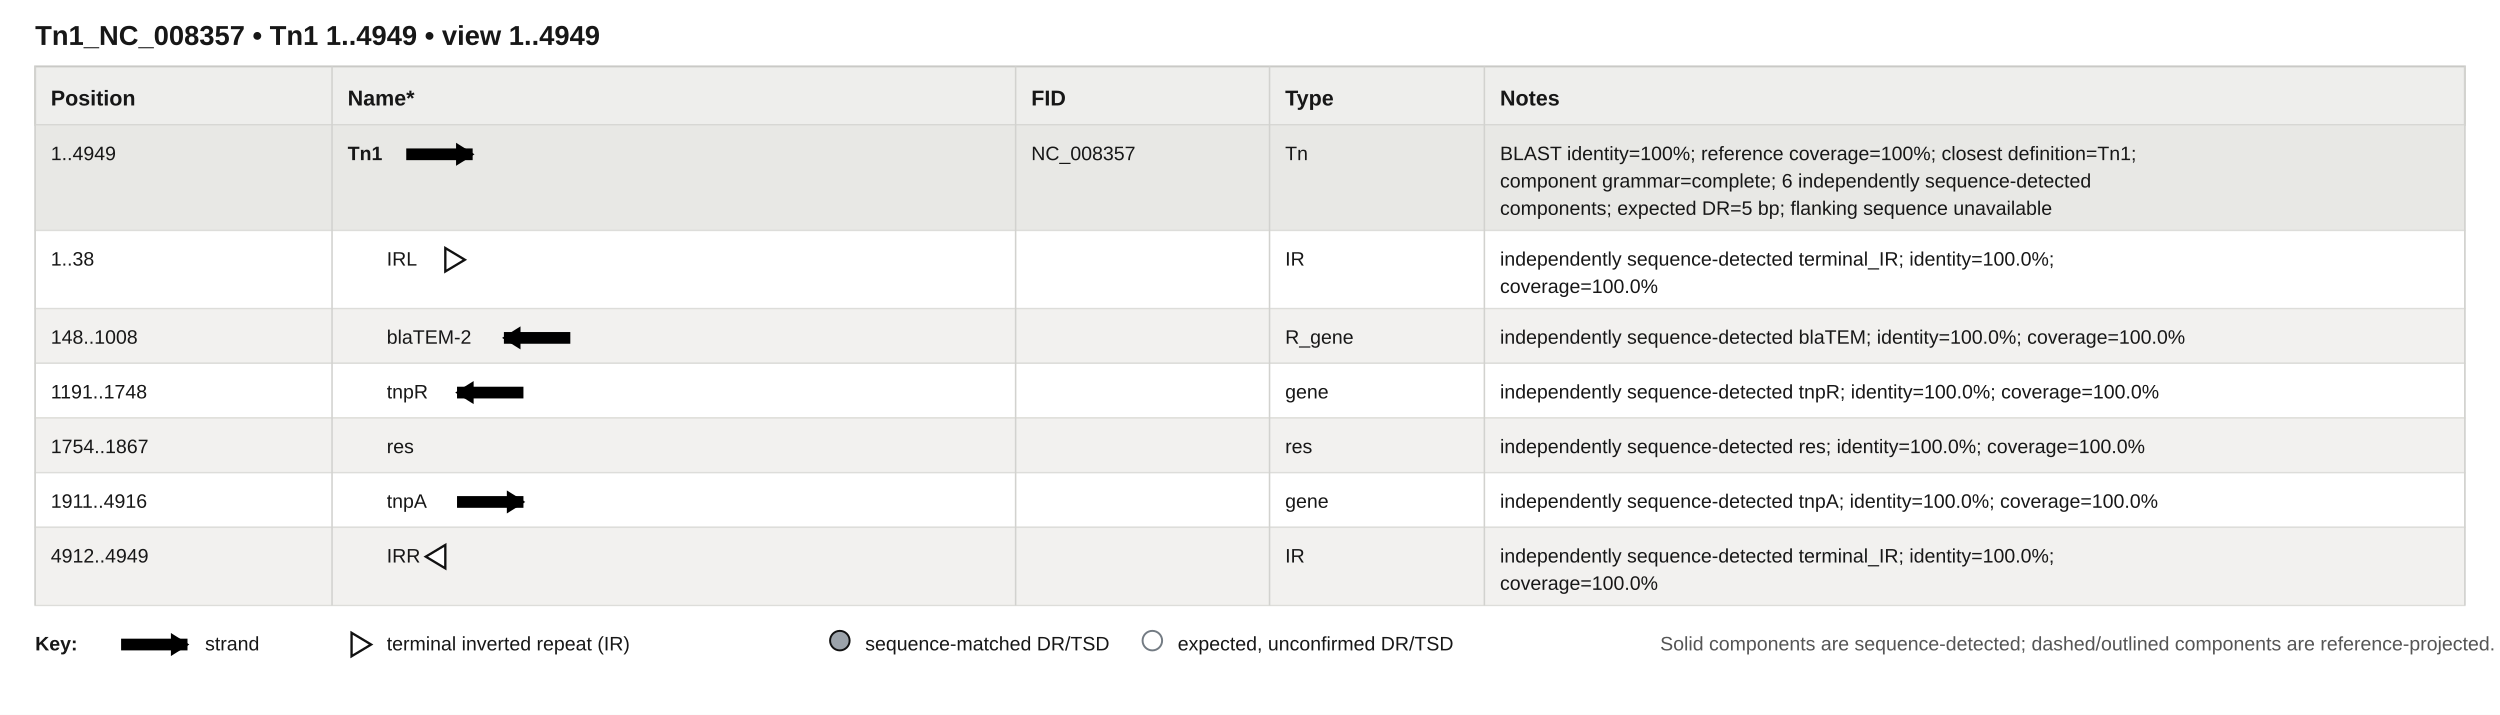
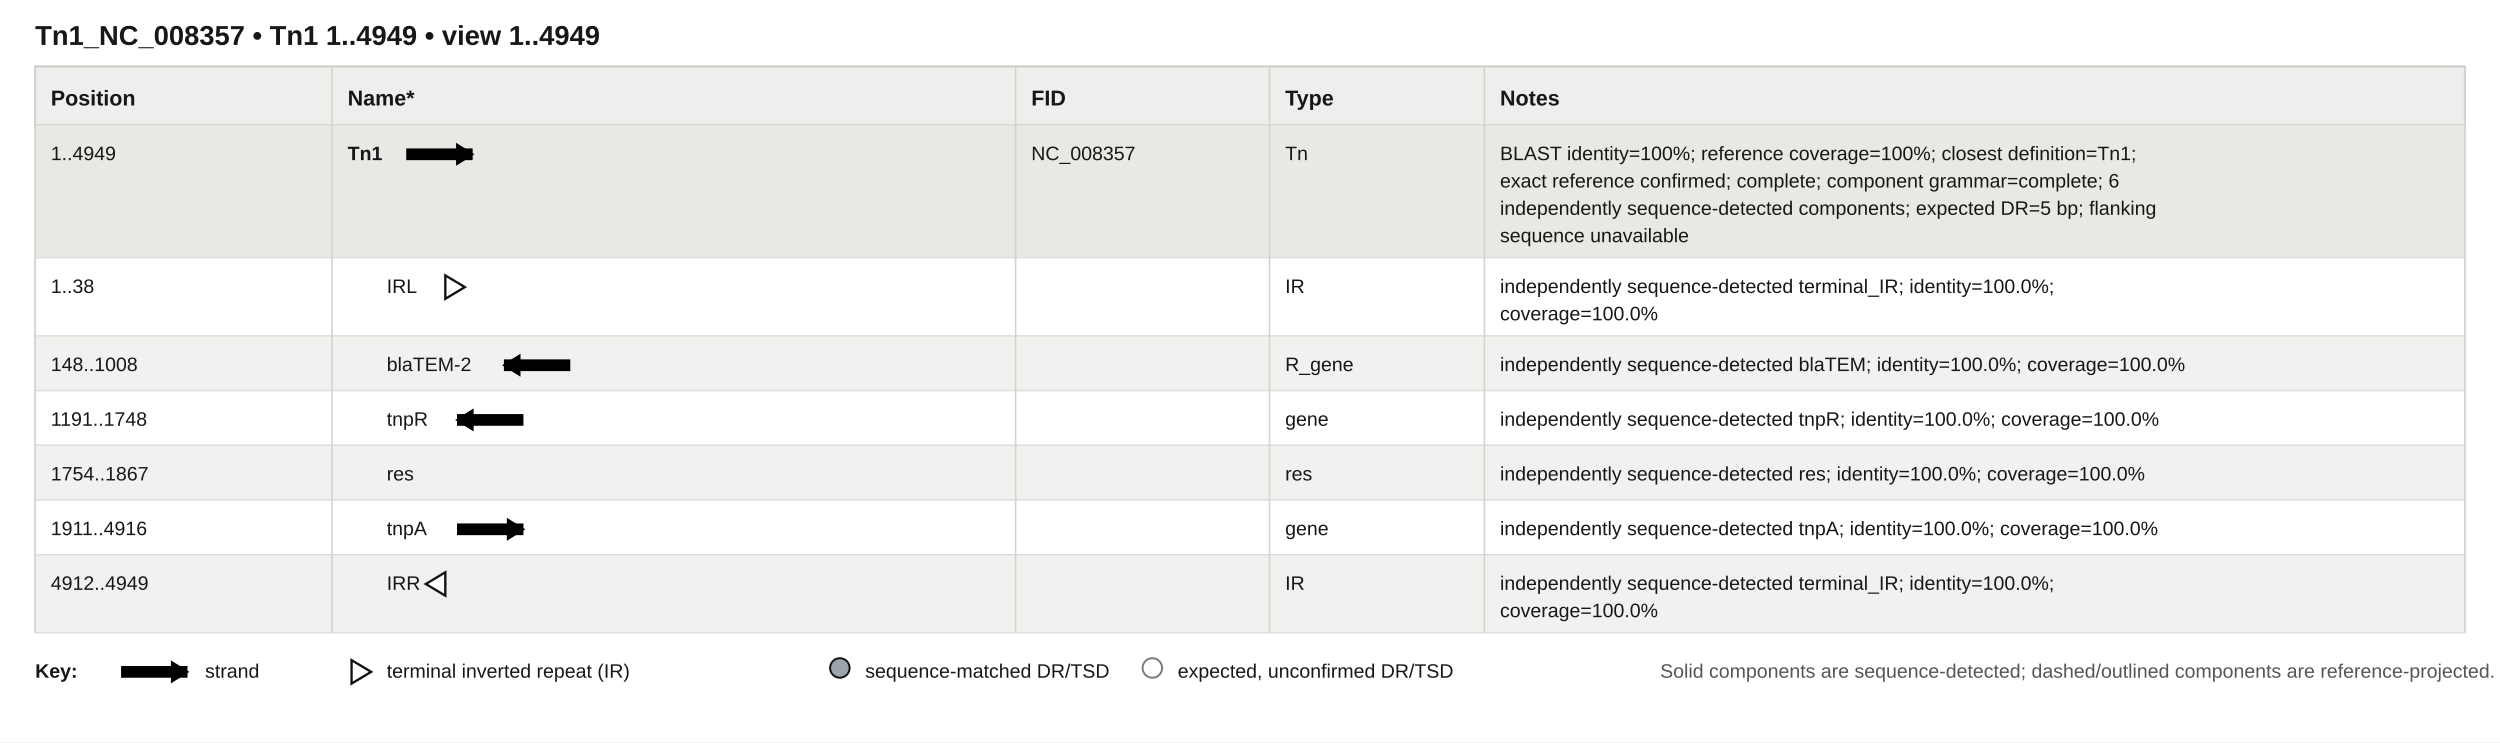
- <svg xmlns="http://www.w3.org/2000/svg" width="1280" height="366" style="background:#fff;font-family:Arial,Helvetica,sans-serif">
-   <rect x="0" y="0" width="1280" height="366" fill="#fff" />
+ <svg xmlns="http://www.w3.org/2000/svg" width="1280" height="380" style="background:#fff;font-family:Arial,Helvetica,sans-serif">
+   <rect x="0" y="0" width="1280" height="380" fill="#fff" />
  <text x="18.0" y="23.0" font-size="14" font-weight="bold" text-anchor="start" fill="#171717">Tn1_NC_008357 • Tn1 1..4949 • view 1..4949</text>
  <rect x="18" y="34" width="1244" height="30" fill="#eeeeec" stroke="#c9c9c6" />
  <text x="26.0" y="54.0" font-size="11" font-weight="bold" text-anchor="start" fill="#171717">Position</text>
  <text x="178.0" y="54.0" font-size="11" font-weight="bold" text-anchor="start" fill="#171717">Name*</text>
  <text x="528.0" y="54.0" font-size="11" font-weight="bold" text-anchor="start" fill="#171717">FID</text>
  <text x="658.0" y="54.0" font-size="11" font-weight="bold" text-anchor="start" fill="#171717">Type</text>
  <text x="768.0" y="54.0" font-size="11" font-weight="bold" text-anchor="start" fill="#171717">Notes</text>
-   <rect x="18" y="64" width="1244" height="54" fill="#e8e8e5" stroke="#ddddda" stroke-width="0.7" />
+   <rect x="18" y="64" width="1244" height="68" fill="#e8e8e5" stroke="#ddddda" stroke-width="0.7" />
  <text x="26.0" y="82.0" font-size="10" font-weight="normal" text-anchor="start" fill="#171717">1..4949</text>
  <text x="178.0" y="82.0" font-size="10" font-weight="bold" text-anchor="start" fill="#171717">Tn1</text>
  <line x1="208.0" y1="79.0" x2="242.0" y2="79.0" stroke="#000" stroke-width="6" />
  <polygon points="242.0,79.0 234.0,74.0 234.0,84.0" fill="#000000" stroke="#000" />
  <text x="528.0" y="82.0" font-size="10" font-weight="normal" text-anchor="start" fill="#171717">NC_008357</text>
  <text x="658.0" y="82.0" font-size="10" font-weight="normal" text-anchor="start" fill="#171717">Tn</text>
  <text x="768.0" y="82.0" font-size="10" font-weight="normal" text-anchor="start" fill="#171717">BLAST identity=100%; reference coverage=100%; closest definition=Tn1;</text>
-   <text x="768.0" y="96.0" font-size="10" font-weight="normal" text-anchor="start" fill="#171717">component grammar=complete; 6 independently sequence-detected</text>
-   <text x="768.0" y="110.0" font-size="10" font-weight="normal" text-anchor="start" fill="#171717">components; expected DR=5 bp; flanking sequence unavailable</text>
-   <rect x="18" y="118" width="1244" height="40" fill="#ffffff" stroke="#ddddda" stroke-width="0.7" />
-   <text x="26.0" y="136.0" font-size="10" font-weight="normal" text-anchor="start" fill="#171717">1..38</text>
-   <text x="198.0" y="136.0" font-size="10" font-weight="normal" text-anchor="start" fill="#171717">IRL</text>
-   <polygon points="228.0,127.0 238.0,133.0 228.0,139.0" fill="#fff" stroke="#111" stroke-width="1.2" />
-   <text x="528.0" y="136.0" font-size="10" font-weight="normal" text-anchor="start" fill="#171717" />
-   <text x="658.0" y="136.0" font-size="10" font-weight="normal" text-anchor="start" fill="#171717">IR</text>
-   <text x="768.0" y="136.0" font-size="10" font-weight="normal" text-anchor="start" fill="#171717">independently sequence-detected terminal_IR; identity=100.0%;</text>
-   <text x="768.0" y="150.0" font-size="10" font-weight="normal" text-anchor="start" fill="#171717">coverage=100.0%</text>
-   <rect x="18" y="158" width="1244" height="28" fill="#f2f1ef" stroke="#ddddda" stroke-width="0.7" />
-   <text x="26.0" y="176.0" font-size="10" font-weight="normal" text-anchor="start" fill="#171717">148..1008</text>
-   <text x="198.0" y="176.0" font-size="10" font-weight="normal" text-anchor="start" fill="#171717">blaTEM-2</text>
-   <line x1="292.0" y1="173.0" x2="258.0" y2="173.0" stroke="#000" stroke-width="6" />
-   <polygon points="258.0,173.0 266.0,168.0 266.0,178.0" fill="#000000" stroke="#000" />
-   <text x="528.0" y="176.0" font-size="10" font-weight="normal" text-anchor="start" fill="#171717" />
-   <text x="658.0" y="176.0" font-size="10" font-weight="normal" text-anchor="start" fill="#171717">R_gene</text>
-   <text x="768.0" y="176.0" font-size="10" font-weight="normal" text-anchor="start" fill="#171717">independently sequence-detected blaTEM; identity=100.0%; coverage=100.0%</text>
-   <rect x="18" y="186" width="1244" height="28" fill="#ffffff" stroke="#ddddda" stroke-width="0.7" />
-   <text x="26.0" y="204.0" font-size="10" font-weight="normal" text-anchor="start" fill="#171717">1191..1748</text>
-   <text x="198.0" y="204.0" font-size="10" font-weight="normal" text-anchor="start" fill="#171717">tnpR</text>
-   <line x1="268.0" y1="201.0" x2="234.0" y2="201.0" stroke="#000" stroke-width="6" />
-   <polygon points="234.0,201.0 242.0,196.0 242.0,206.0" fill="#000000" stroke="#000" />
-   <text x="528.0" y="204.0" font-size="10" font-weight="normal" text-anchor="start" fill="#171717" />
-   <text x="658.0" y="204.0" font-size="10" font-weight="normal" text-anchor="start" fill="#171717">gene</text>
-   <text x="768.0" y="204.0" font-size="10" font-weight="normal" text-anchor="start" fill="#171717">independently sequence-detected tnpR; identity=100.0%; coverage=100.0%</text>
-   <rect x="18" y="214" width="1244" height="28" fill="#f2f1ef" stroke="#ddddda" stroke-width="0.7" />
-   <text x="26.0" y="232.0" font-size="10" font-weight="normal" text-anchor="start" fill="#171717">1754..1867</text>
-   <text x="198.0" y="232.0" font-size="10" font-weight="normal" text-anchor="start" fill="#171717">res</text>
-   <text x="528.0" y="232.0" font-size="10" font-weight="normal" text-anchor="start" fill="#171717" />
-   <text x="658.0" y="232.0" font-size="10" font-weight="normal" text-anchor="start" fill="#171717">res</text>
-   <text x="768.0" y="232.0" font-size="10" font-weight="normal" text-anchor="start" fill="#171717">independently sequence-detected res; identity=100.0%; coverage=100.0%</text>
-   <rect x="18" y="242" width="1244" height="28" fill="#ffffff" stroke="#ddddda" stroke-width="0.7" />
-   <text x="26.0" y="260.0" font-size="10" font-weight="normal" text-anchor="start" fill="#171717">1911..4916</text>
-   <text x="198.0" y="260.0" font-size="10" font-weight="normal" text-anchor="start" fill="#171717">tnpA</text>
-   <line x1="234.0" y1="257.0" x2="268.0" y2="257.0" stroke="#000" stroke-width="6" />
-   <polygon points="268.0,257.0 260.0,252.0 260.0,262.0" fill="#000000" stroke="#000" />
-   <text x="528.0" y="260.0" font-size="10" font-weight="normal" text-anchor="start" fill="#171717" />
-   <text x="658.0" y="260.0" font-size="10" font-weight="normal" text-anchor="start" fill="#171717">gene</text>
-   <text x="768.0" y="260.0" font-size="10" font-weight="normal" text-anchor="start" fill="#171717">independently sequence-detected tnpA; identity=100.0%; coverage=100.0%</text>
-   <rect x="18" y="270" width="1244" height="40" fill="#f2f1ef" stroke="#ddddda" stroke-width="0.7" />
-   <text x="26.0" y="288.0" font-size="10" font-weight="normal" text-anchor="start" fill="#171717">4912..4949</text>
-   <text x="198.0" y="288.0" font-size="10" font-weight="normal" text-anchor="start" fill="#171717">IRR</text>
-   <polygon points="228.0,279.0 218.0,285.0 228.0,291.0" fill="#fff" stroke="#111" stroke-width="1.2" />
-   <text x="528.0" y="288.0" font-size="10" font-weight="normal" text-anchor="start" fill="#171717" />
-   <text x="658.0" y="288.0" font-size="10" font-weight="normal" text-anchor="start" fill="#171717">IR</text>
-   <text x="768.0" y="288.0" font-size="10" font-weight="normal" text-anchor="start" fill="#171717">independently sequence-detected terminal_IR; identity=100.0%;</text>
-   <text x="768.0" y="302.0" font-size="10" font-weight="normal" text-anchor="start" fill="#171717">coverage=100.0%</text>
-   <line x1="18" y1="34" x2="18" y2="310" stroke="#d2d2cf" stroke-width="0.8" />
-   <line x1="170" y1="34" x2="170" y2="310" stroke="#d2d2cf" stroke-width="0.8" />
-   <line x1="520" y1="34" x2="520" y2="310" stroke="#d2d2cf" stroke-width="0.8" />
-   <line x1="650" y1="34" x2="650" y2="310" stroke="#d2d2cf" stroke-width="0.8" />
-   <line x1="760" y1="34" x2="760" y2="310" stroke="#d2d2cf" stroke-width="0.8" />
-   <line x1="1262" y1="34" x2="1262" y2="310" stroke="#d2d2cf" stroke-width="0.8" />
-   <text x="18.0" y="333.0" font-size="10" font-weight="bold" text-anchor="start" fill="#171717">Key:</text>
-   <line x1="62.0" y1="330.0" x2="96.0" y2="330.0" stroke="#000" stroke-width="6" />
-   <polygon points="96.0,330.0 88.0,325.0 88.0,335.0" fill="#000000" stroke="#000" />
-   <text x="105.0" y="333.0" font-size="10" font-weight="normal" text-anchor="start" fill="#171717">strand</text>
-   <polygon points="180.0,324.0 190.0,330.0 180.0,336.0" fill="#fff" stroke="#111" stroke-width="1.2" />
-   <text x="198.0" y="333.0" font-size="10" font-weight="normal" text-anchor="start" fill="#171717">terminal inverted repeat (IR)</text>
-   <circle cx="430" cy="328" r="5" fill="#9ca3aa" stroke="#111" />
-   <text x="443.0" y="333.0" font-size="10" font-weight="normal" text-anchor="start" fill="#171717">sequence-matched DR/TSD</text>
-   <circle cx="590" cy="328" r="5" fill="#fff" stroke="#737b83" />
-   <text x="603.0" y="333.0" font-size="10" font-weight="normal" text-anchor="start" fill="#171717">expected, unconfirmed DR/TSD</text>
-   <text x="850.0" y="333.0" font-size="10" font-weight="normal" text-anchor="start" fill="#555555">Solid components are sequence-detected; dashed/outlined components are reference-projected.</text>
+   <text x="768.0" y="96.0" font-size="10" font-weight="normal" text-anchor="start" fill="#171717">exact reference confirmed; complete; component grammar=complete; 6</text>
+   <text x="768.0" y="110.0" font-size="10" font-weight="normal" text-anchor="start" fill="#171717">independently sequence-detected components; expected DR=5 bp; flanking</text>
+   <text x="768.0" y="124.0" font-size="10" font-weight="normal" text-anchor="start" fill="#171717">sequence unavailable</text>
+   <rect x="18" y="132" width="1244" height="40" fill="#ffffff" stroke="#ddddda" stroke-width="0.7" />
+   <text x="26.0" y="150.0" font-size="10" font-weight="normal" text-anchor="start" fill="#171717">1..38</text>
+   <text x="198.0" y="150.0" font-size="10" font-weight="normal" text-anchor="start" fill="#171717">IRL</text>
+   <polygon points="228.0,141.0 238.0,147.0 228.0,153.0" fill="#fff" stroke="#111" stroke-width="1.2" />
+   <text x="528.0" y="150.0" font-size="10" font-weight="normal" text-anchor="start" fill="#171717" />
+   <text x="658.0" y="150.0" font-size="10" font-weight="normal" text-anchor="start" fill="#171717">IR</text>
+   <text x="768.0" y="150.0" font-size="10" font-weight="normal" text-anchor="start" fill="#171717">independently sequence-detected terminal_IR; identity=100.0%;</text>
+   <text x="768.0" y="164.0" font-size="10" font-weight="normal" text-anchor="start" fill="#171717">coverage=100.0%</text>
+   <rect x="18" y="172" width="1244" height="28" fill="#f2f1ef" stroke="#ddddda" stroke-width="0.7" />
+   <text x="26.0" y="190.0" font-size="10" font-weight="normal" text-anchor="start" fill="#171717">148..1008</text>
+   <text x="198.0" y="190.0" font-size="10" font-weight="normal" text-anchor="start" fill="#171717">blaTEM-2</text>
+   <line x1="292.0" y1="187.0" x2="258.0" y2="187.0" stroke="#000" stroke-width="6" />
+   <polygon points="258.0,187.0 266.0,182.0 266.0,192.0" fill="#000000" stroke="#000" />
+   <text x="528.0" y="190.0" font-size="10" font-weight="normal" text-anchor="start" fill="#171717" />
+   <text x="658.0" y="190.0" font-size="10" font-weight="normal" text-anchor="start" fill="#171717">R_gene</text>
+   <text x="768.0" y="190.0" font-size="10" font-weight="normal" text-anchor="start" fill="#171717">independently sequence-detected blaTEM; identity=100.0%; coverage=100.0%</text>
+   <rect x="18" y="200" width="1244" height="28" fill="#ffffff" stroke="#ddddda" stroke-width="0.7" />
+   <text x="26.0" y="218.0" font-size="10" font-weight="normal" text-anchor="start" fill="#171717">1191..1748</text>
+   <text x="198.0" y="218.0" font-size="10" font-weight="normal" text-anchor="start" fill="#171717">tnpR</text>
+   <line x1="268.0" y1="215.0" x2="234.0" y2="215.0" stroke="#000" stroke-width="6" />
+   <polygon points="234.0,215.0 242.0,210.0 242.0,220.0" fill="#000000" stroke="#000" />
+   <text x="528.0" y="218.0" font-size="10" font-weight="normal" text-anchor="start" fill="#171717" />
+   <text x="658.0" y="218.0" font-size="10" font-weight="normal" text-anchor="start" fill="#171717">gene</text>
+   <text x="768.0" y="218.0" font-size="10" font-weight="normal" text-anchor="start" fill="#171717">independently sequence-detected tnpR; identity=100.0%; coverage=100.0%</text>
+   <rect x="18" y="228" width="1244" height="28" fill="#f2f1ef" stroke="#ddddda" stroke-width="0.7" />
+   <text x="26.0" y="246.0" font-size="10" font-weight="normal" text-anchor="start" fill="#171717">1754..1867</text>
+   <text x="198.0" y="246.0" font-size="10" font-weight="normal" text-anchor="start" fill="#171717">res</text>
+   <text x="528.0" y="246.0" font-size="10" font-weight="normal" text-anchor="start" fill="#171717" />
+   <text x="658.0" y="246.0" font-size="10" font-weight="normal" text-anchor="start" fill="#171717">res</text>
+   <text x="768.0" y="246.0" font-size="10" font-weight="normal" text-anchor="start" fill="#171717">independently sequence-detected res; identity=100.0%; coverage=100.0%</text>
+   <rect x="18" y="256" width="1244" height="28" fill="#ffffff" stroke="#ddddda" stroke-width="0.7" />
+   <text x="26.0" y="274.0" font-size="10" font-weight="normal" text-anchor="start" fill="#171717">1911..4916</text>
+   <text x="198.0" y="274.0" font-size="10" font-weight="normal" text-anchor="start" fill="#171717">tnpA</text>
+   <line x1="234.0" y1="271.0" x2="268.0" y2="271.0" stroke="#000" stroke-width="6" />
+   <polygon points="268.0,271.0 260.0,266.0 260.0,276.0" fill="#000000" stroke="#000" />
+   <text x="528.0" y="274.0" font-size="10" font-weight="normal" text-anchor="start" fill="#171717" />
+   <text x="658.0" y="274.0" font-size="10" font-weight="normal" text-anchor="start" fill="#171717">gene</text>
+   <text x="768.0" y="274.0" font-size="10" font-weight="normal" text-anchor="start" fill="#171717">independently sequence-detected tnpA; identity=100.0%; coverage=100.0%</text>
+   <rect x="18" y="284" width="1244" height="40" fill="#f2f1ef" stroke="#ddddda" stroke-width="0.7" />
+   <text x="26.0" y="302.0" font-size="10" font-weight="normal" text-anchor="start" fill="#171717">4912..4949</text>
+   <text x="198.0" y="302.0" font-size="10" font-weight="normal" text-anchor="start" fill="#171717">IRR</text>
+   <polygon points="228.0,293.0 218.0,299.0 228.0,305.0" fill="#fff" stroke="#111" stroke-width="1.2" />
+   <text x="528.0" y="302.0" font-size="10" font-weight="normal" text-anchor="start" fill="#171717" />
+   <text x="658.0" y="302.0" font-size="10" font-weight="normal" text-anchor="start" fill="#171717">IR</text>
+   <text x="768.0" y="302.0" font-size="10" font-weight="normal" text-anchor="start" fill="#171717">independently sequence-detected terminal_IR; identity=100.0%;</text>
+   <text x="768.0" y="316.0" font-size="10" font-weight="normal" text-anchor="start" fill="#171717">coverage=100.0%</text>
+   <line x1="18" y1="34" x2="18" y2="324" stroke="#d2d2cf" stroke-width="0.8" />
+   <line x1="170" y1="34" x2="170" y2="324" stroke="#d2d2cf" stroke-width="0.8" />
+   <line x1="520" y1="34" x2="520" y2="324" stroke="#d2d2cf" stroke-width="0.8" />
+   <line x1="650" y1="34" x2="650" y2="324" stroke="#d2d2cf" stroke-width="0.8" />
+   <line x1="760" y1="34" x2="760" y2="324" stroke="#d2d2cf" stroke-width="0.8" />
+   <line x1="1262" y1="34" x2="1262" y2="324" stroke="#d2d2cf" stroke-width="0.8" />
+   <text x="18.0" y="347.0" font-size="10" font-weight="bold" text-anchor="start" fill="#171717">Key:</text>
+   <line x1="62.0" y1="344.0" x2="96.0" y2="344.0" stroke="#000" stroke-width="6" />
+   <polygon points="96.0,344.0 88.0,339.0 88.0,349.0" fill="#000000" stroke="#000" />
+   <text x="105.0" y="347.0" font-size="10" font-weight="normal" text-anchor="start" fill="#171717">strand</text>
+   <polygon points="180.0,338.0 190.0,344.0 180.0,350.0" fill="#fff" stroke="#111" stroke-width="1.2" />
+   <text x="198.0" y="347.0" font-size="10" font-weight="normal" text-anchor="start" fill="#171717">terminal inverted repeat (IR)</text>
+   <circle cx="430" cy="342" r="5" fill="#9ca3aa" stroke="#111" />
+   <text x="443.0" y="347.0" font-size="10" font-weight="normal" text-anchor="start" fill="#171717">sequence-matched DR/TSD</text>
+   <circle cx="590" cy="342" r="5" fill="#fff" stroke="#737b83" />
+   <text x="603.0" y="347.0" font-size="10" font-weight="normal" text-anchor="start" fill="#171717">expected, unconfirmed DR/TSD</text>
+   <text x="850.0" y="347.0" font-size="10" font-weight="normal" text-anchor="start" fill="#555555">Solid components are sequence-detected; dashed/outlined components are reference-projected.</text>
</svg>
